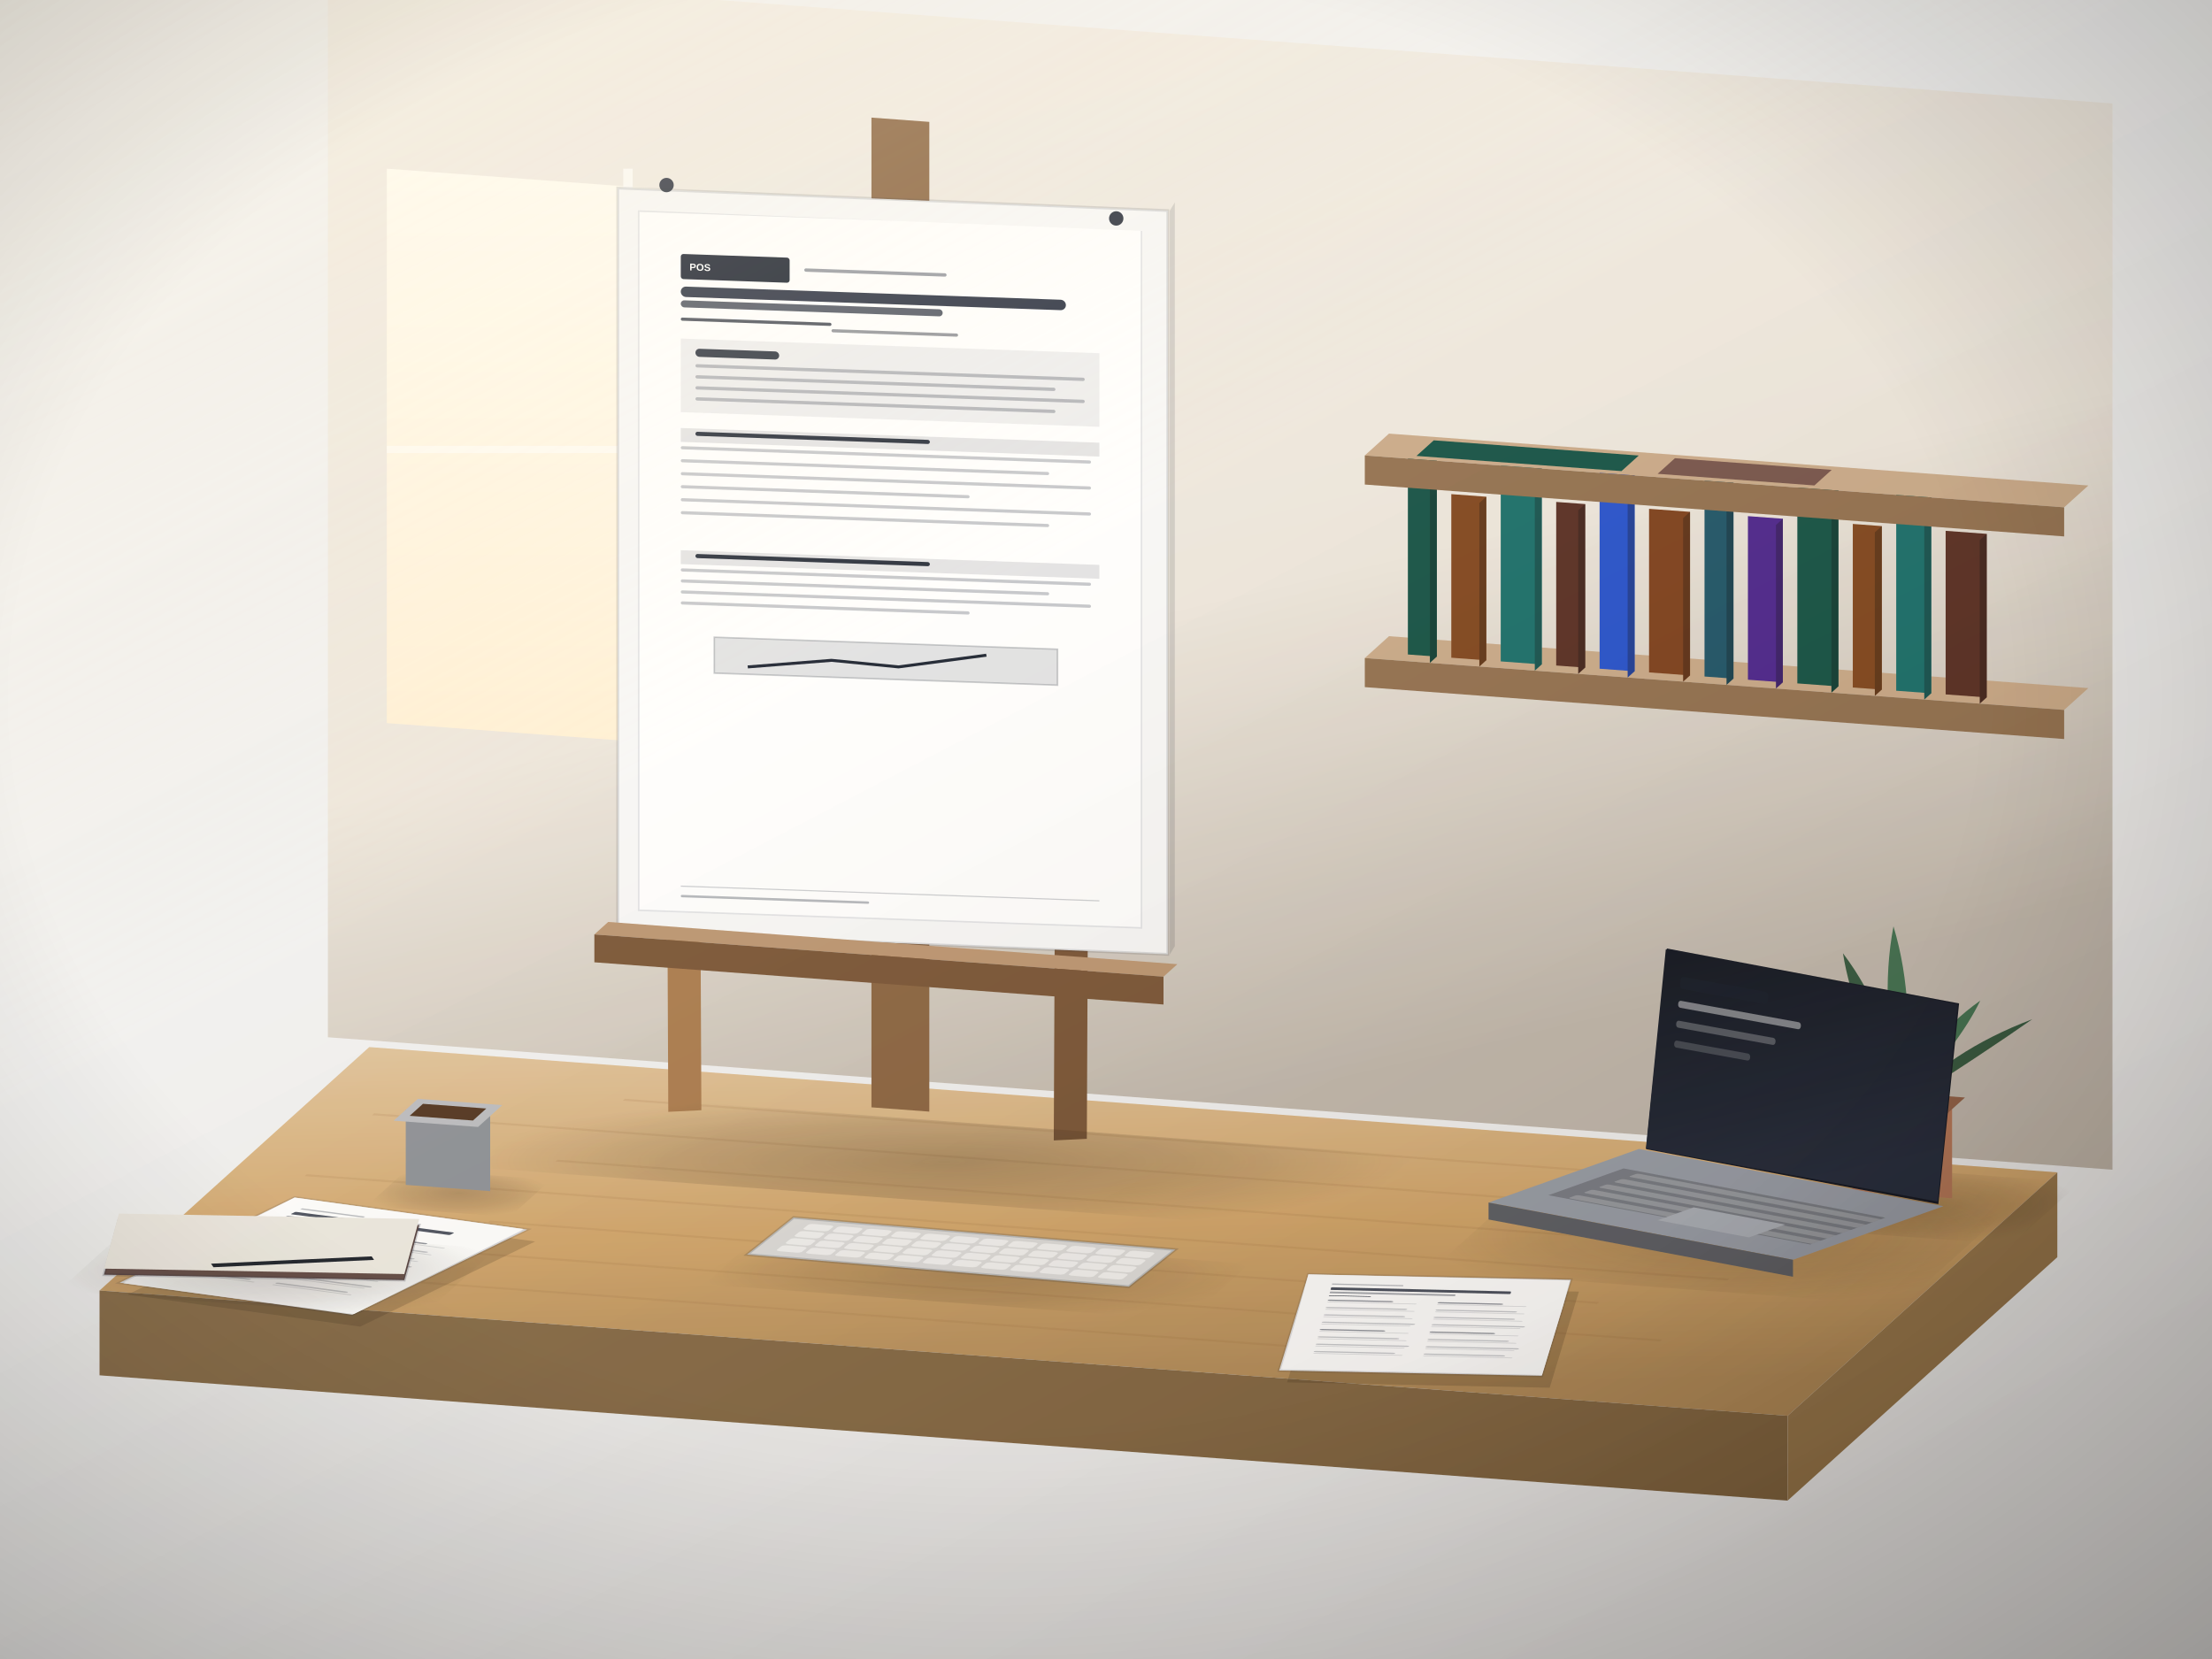
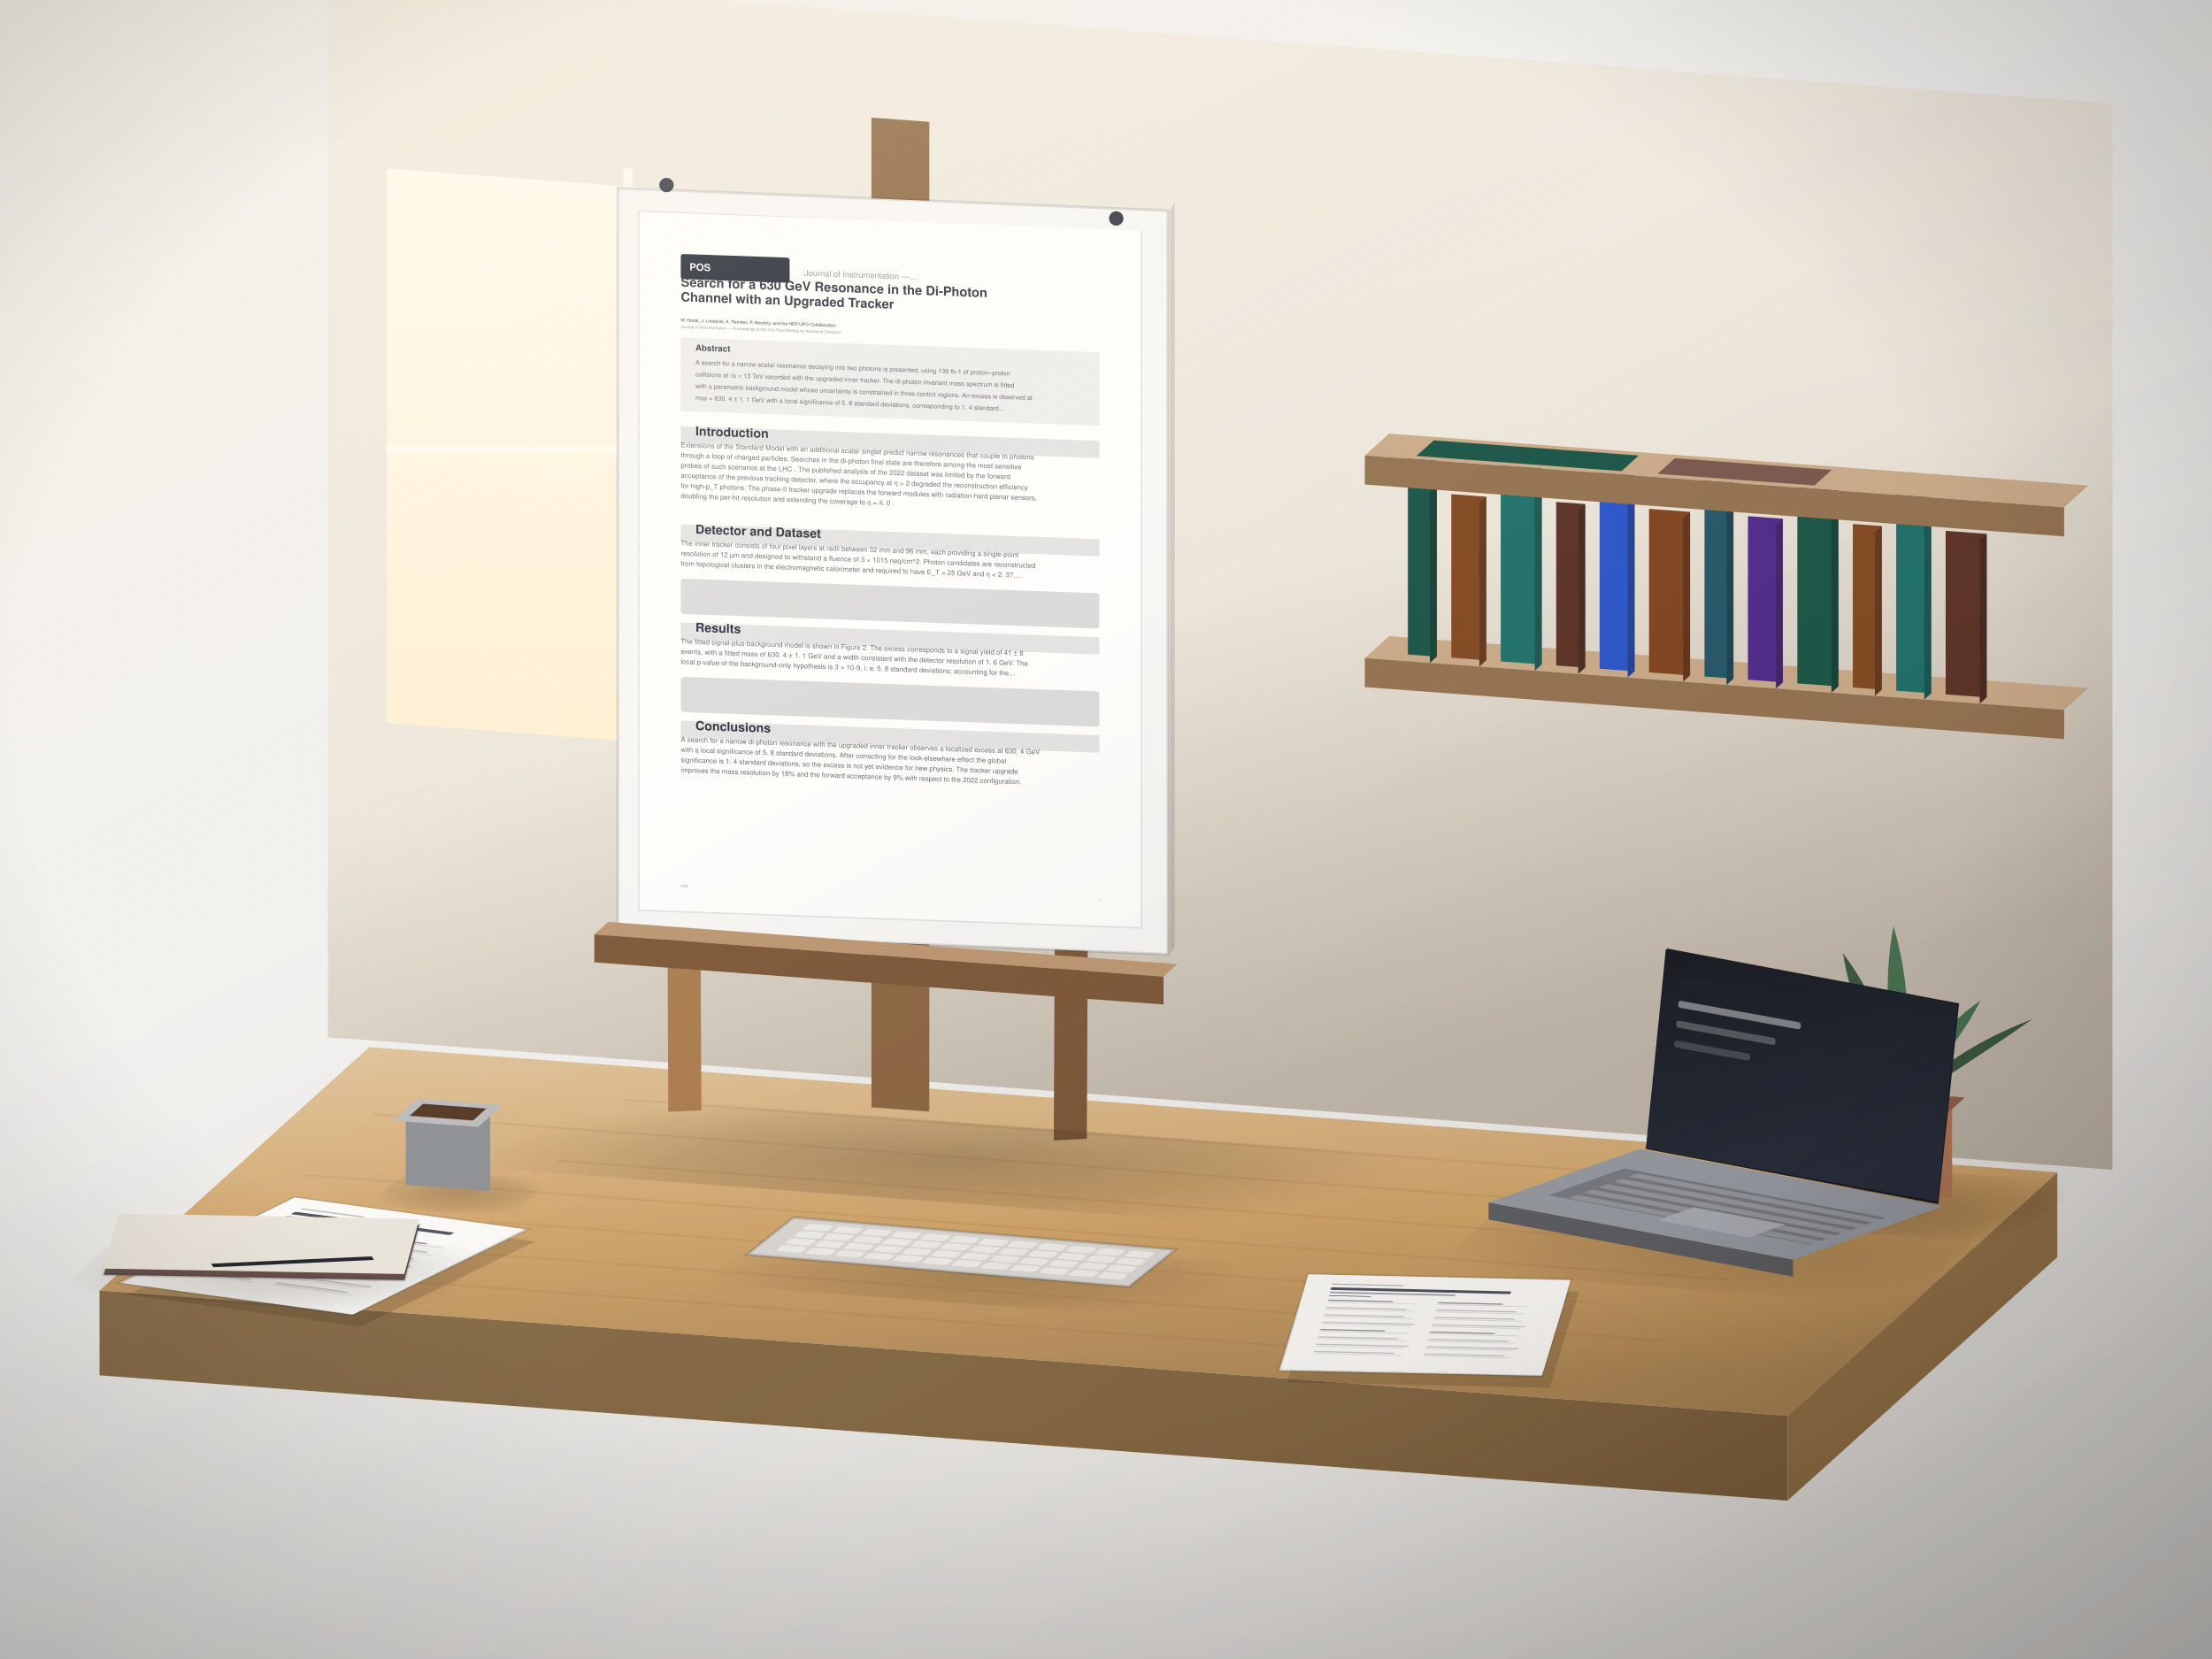
<svg xmlns="http://www.w3.org/2000/svg" width="800" height="600" viewBox="0 0 800 600" role="img" aria-label="PoS Proceedings template preview" data-template-id="pos-proceedings">
  <defs>
    <linearGradient id="tp-pos-proceedings-wall-1" x1="0" y1="0" x2="0.35" y2="1">
      <stop offset="0" stop-color="#f0ebe3" />
      <stop offset="0.62" stop-color="#ece5db" />
      <stop offset="1" stop-color="#bfb6ab" />
    </linearGradient>
    <linearGradient id="tp-pos-proceedings-window-2" x1="0" y1="0" x2="0" y2="1">
      <stop offset="0" stop-color="#FFFCF2" />
      <stop offset="1" stop-color="#FFEFD2" />
    </linearGradient>
    <linearGradient id="tp-pos-proceedings-desk-3" x1="0" y1="0" x2="0.15" y2="1">
      <stop offset="0" stop-color="#e0c299" />
      <stop offset="0.55" stop-color="#d0a265" />
      <stop offset="1" stop-color="#af8855" />
    </linearGradient>
    <clipPath id="tp-pos-proceedings-grain-4">
      <path d="M133.54 378.69 L744.06 424 L646.52 512.04 L36 466.73 Z" />
    </clipPath>
    <radialGradient id="tp-pos-proceedings-shadow-5" cx="0.5" cy="0.5" r="0.5">
      <stop offset="0" stop-color="#22160A" stop-opacity="0.26" />
      <stop offset="0.6" stop-color="#22160A" stop-opacity="0.13" />
      <stop offset="1" stop-color="#22160A" stop-opacity="0" />
    </radialGradient>
    <clipPath id="tp-pos-proceedings-board-6">
      <path d="M230.71 76.05 L414.42 83.58 L414.42 337.67 L230.71 330.14 Z" />
    </clipPath>
    <radialGradient id="tp-pos-proceedings-shadow-7" cx="0.5" cy="0.5" r="0.5">
      <stop offset="0" stop-color="#22160A" stop-opacity="0.24" />
      <stop offset="0.6" stop-color="#22160A" stop-opacity="0.12" />
      <stop offset="1" stop-color="#22160A" stop-opacity="0" />
    </radialGradient>
    <radialGradient id="tp-pos-proceedings-shadow-8" cx="0.5" cy="0.5" r="0.5">
      <stop offset="0" stop-color="#22160A" stop-opacity="0.22" />
      <stop offset="0.6" stop-color="#22160A" stop-opacity="0.11" />
      <stop offset="1" stop-color="#22160A" stop-opacity="0" />
    </radialGradient>
    <radialGradient id="tp-pos-proceedings-shadow-9" cx="0.5" cy="0.5" r="0.5">
      <stop offset="0" stop-color="#22160A" stop-opacity="0.2" />
      <stop offset="0.6" stop-color="#22160A" stop-opacity="0.1" />
      <stop offset="1" stop-color="#22160A" stop-opacity="0" />
    </radialGradient>
    <clipPath id="tp-pos-proceedings-keys-10">
      <path d="M587.18 422.58 L681.87 440.39 L654.68 450.08 L559.98 432.27 Z" />
    </clipPath>
    <clipPath id="tp-pos-proceedings-screen-11">
      <path d="M602.46 343.37 L708.16 363.24 L700.66 435.82 L594.95 415.95 Z" />
    </clipPath>
    <linearGradient id="tp-pos-proceedings-page-12" x1="0" y1="1" x2="1" y2="0">
      <stop offset="0" stop-color="#FFFFFF" />
      <stop offset="1" stop-color="#ececee" />
    </linearGradient>
    <clipPath id="tp-pos-proceedings-sheet-13">
      <path d="M106.56 433.11 L190.68 444.69 L127.42 475.48 L43.3 463.9 Z" />
    </clipPath>
    <linearGradient id="tp-pos-proceedings-page-14" x1="0" y1="1" x2="1" y2="0">
      <stop offset="0" stop-color="#FFFFFF" />
      <stop offset="1" stop-color="#ececee" />
    </linearGradient>
    <clipPath id="tp-pos-proceedings-sheet-15">
      <path d="M473.2 460.89 L568.17 462.82 L557.6 497.59 L462.62 495.65 Z" />
    </clipPath>
    <radialGradient id="tp-pos-proceedings-shadow-16" cx="0.5" cy="0.5" r="0.5">
      <stop offset="0" stop-color="#22160A" stop-opacity="0.2" />
      <stop offset="0.6" stop-color="#22160A" stop-opacity="0.1" />
      <stop offset="1" stop-color="#22160A" stop-opacity="0" />
    </radialGradient>
    <clipPath id="tp-pos-proceedings-keys-17">
      <path d="M286.99 440.33 L425.05 451.94 L408.23 465.34 L270.16 453.73 Z" />
    </clipPath>
    <radialGradient id="tp-pos-proceedings-shadow-18" cx="0.5" cy="0.5" r="0.5">
      <stop offset="0" stop-color="#22160A" stop-opacity="0.22" />
      <stop offset="0.6" stop-color="#22160A" stop-opacity="0.11" />
      <stop offset="1" stop-color="#22160A" stop-opacity="0" />
    </radialGradient>
    <linearGradient id="tp-pos-proceedings-warm-19" x1="0" y1="0" x2="0.7" y2="1">
      <stop offset="0" stop-color="#FFF4DC" stop-opacity="0.42" />
      <stop offset="0.45" stop-color="#FFF4DC" stop-opacity="0.1" />
      <stop offset="1" stop-color="#3B2410" stop-opacity="0.14" />
    </linearGradient>
    <radialGradient id="tp-pos-proceedings-vignette-20" cx="0.45" cy="0.42" r="0.8">
      <stop offset="0.55" stop-color="#000000" stop-opacity="0" />
      <stop offset="1" stop-color="#000000" stop-opacity="0.28" />
    </radialGradient>
  </defs>
  <path d="M118.59 375.14 L764 423.04 L764 37.42 L118.59 -10.48 Z" fill="url(#tp-pos-proceedings-wall-1)" />
  <path d="M139.9 261.52 L314.33 274.47 L314.33 73.95 L139.9 61 Z" fill="url(#tp-pos-proceedings-window-2)" />
  <rect x="225.41" y="61" width="3.4" height="200.52" fill="#FFFFFF" opacity="0.72" />
  <rect x="139.9" y="161.26" width="174.43" height="2.6" fill="#FFFFFF" opacity="0.55" />
  <path d="M502.35 230.09 L755.28 248.86 L746.53 256.76 L493.6 237.99 Z" fill="#c7a684" />
  <path d="M493.6 248.51 L746.53 267.28 L746.53 256.76 L493.6 237.99 Z" fill="#8d6a48" />
  <path d="M509.18 236.7 L519.64 237.48 L519.64 165.18 L509.18 164.4 Z" fill="#094a3d" />
  <path d="M519.64 237.48 L517.14 239.74 L517.14 167.44 L519.64 165.18 Z" fill="#06352c" />
  <path d="M524.88 237.87 L537.52 238.81 L537.52 179.65 L524.88 178.71 Z" fill="#7b3e14" />
  <path d="M537.52 238.81 L535.02 241.07 L535.02 181.91 L537.52 179.65 Z" fill="#592d0e" />
  <path d="M542.76 239.2 L557.58 240.3 L557.58 167.99 L542.76 166.89 Z" fill="#0f6864" />
  <path d="M557.58 240.3 L555.08 242.55 L555.08 170.25 L557.58 167.99 Z" fill="#0b4b48" />
  <path d="M562.82 240.69 L573.28 241.46 L573.28 182.3 L562.82 181.53 Z" fill="#51251a" />
  <path d="M573.28 241.46 L570.78 243.72 L570.78 184.56 L573.28 182.3 Z" fill="#3a1b13" />
  <path d="M578.52 241.85 L591.16 242.79 L591.16 170.49 L578.52 169.55 Z" fill="#1c4aca" />
  <path d="M591.16 242.79 L588.66 245.05 L588.66 172.74 L591.16 170.49 Z" fill="#143591" />
  <path d="M596.4 243.18 L611.22 244.28 L611.22 185.12 L596.4 184.02 Z" fill="#783813" />
  <path d="M611.22 244.28 L608.72 246.54 L608.72 187.38 L611.22 185.12 Z" fill="#56280e" />
  <path d="M616.46 244.67 L626.92 245.44 L626.92 173.14 L616.46 172.36 Z" fill="#144d62" />
  <path d="M626.92 245.44 L624.42 247.7 L624.42 175.4 L626.92 173.14 Z" fill="#0e3747" />
  <path d="M632.16 245.83 L644.8 246.77 L644.8 187.61 L632.16 186.67 Z" fill="#451c88" />
  <path d="M644.8 246.77 L642.3 249.03 L642.3 189.87 L644.8 187.61 Z" fill="#321462" />
  <path d="M650.03 247.16 L664.86 248.26 L664.86 175.96 L650.03 174.85 Z" fill="#094a3d" />
  <path d="M664.86 248.26 L662.36 250.52 L662.36 178.21 L664.86 175.96 Z" fill="#06352c" />
  <path d="M670.09 248.65 L680.56 249.42 L680.56 190.27 L670.09 189.49 Z" fill="#7b3e14" />
  <path d="M680.56 249.42 L678.06 251.68 L678.06 192.52 L680.56 190.27 Z" fill="#592d0e" />
  <path d="M685.79 249.81 L698.44 250.75 L698.44 178.45 L685.79 177.51 Z" fill="#0f6864" />
  <path d="M698.44 250.75 L695.94 253.01 L695.94 180.7 L698.44 178.45 Z" fill="#0b4b48" />
  <path d="M703.67 251.14 L718.5 252.24 L718.5 193.08 L703.67 191.98 Z" fill="#51251a" />
  <path d="M718.5 252.24 L716 254.5 L716 195.34 L718.5 193.08 Z" fill="#3a1b13" />
  <path d="M502.35 156.82 L755.28 175.59 L746.53 183.49 L493.6 164.72 Z" fill="#c7a684" />
  <path d="M493.6 175.24 L746.53 194.01 L746.53 183.49 L493.6 164.72 Z" fill="#8d6a48" />
  <path d="M518.54 159.25 L592.68 164.75 L586.42 170.39 L512.29 164.89 Z" fill="#094a3d" />
  <path d="M605.76 165.72 L662.45 169.93 L656.2 175.57 L599.51 171.36 Z" fill="#704c43" />
  <path d="M133.54 378.69 L744.06 424 L646.52 512.04 L36 466.73 Z" fill="url(#tp-pos-proceedings-desk-3)" />
  <path d="M36 497.4 L646.52 542.71 L646.52 512.04 L36 466.73 Z" fill="#81643f" />
  <path d="M646.52 542.71 L744.06 454.67 L744.06 424 L646.52 512.04 Z" fill="#967549" />
  <g clip-path="url(#tp-pos-proceedings-grain-4)">
    <g transform="matrix(4.36 0.32 -1.25 1.13 133.54 378.69)">
      <rect x="24" y="9.75" width="92" height="0.6" fill="#8A5A2B" opacity="0.13" />
      <rect x="6" y="19.5" width="118" height="0.6" fill="#8A5A2B" opacity="0.13" />
      <rect x="24" y="29.25" width="92" height="0.6" fill="#8A5A2B" opacity="0.13" />
      <rect x="6" y="39" width="118" height="0.6" fill="#8A5A2B" opacity="0.13" />
      <rect x="24" y="48.75" width="92" height="0.6" fill="#8A5A2B" opacity="0.13" />
      <rect x="6" y="58.5" width="118" height="0.6" fill="#8A5A2B" opacity="0.13" />
      <rect x="24" y="68.25" width="92" height="0.6" fill="#8A5A2B" opacity="0.13" />
    </g>
  </g>
  <path d="M241.7 402.11 L240.21 76.91 L252.18 76.34 L253.66 401.53 Z" fill="#a77647" />
  <path d="M381.11 412.45 L382.59 87.48 L394.56 86.9 L393.07 411.88 Z" fill="#744e2e" />
  <path d="M315.17 400.48 L315.17 42.53 L336.1 44.08 L336.1 402.03 Z" fill="#865e39" />
  <path d="M201.62 395.08 L511.41 418.07 L481.4 445.16 L171.61 422.17 Z" fill="url(#tp-pos-proceedings-shadow-5)" />
  <path d="M423.06 76.2 L424.9 73.18 L424.9 342.18 L423.06 345.19 Z" fill="#0F172A24" />
  <path d="M223.41 68 L422.35 76.16 L422.35 345.15 L223.41 336.99 Z" fill="#f7f7f7" stroke="#0F172A24" />
  <g clip-path="url(#tp-pos-proceedings-board-6)">
    <g transform="matrix(0.57 0.02 0 0.56 230.71 76.05)">
      <rect width="320" height="452.57" fill="#FFFFFF" />
      <rect x="0.5" y="0.5" width="319" height="451.57" fill="none" stroke="#0F172A1f" />
      <rect x="27.2" y="27.2" width="69.06" height="16.22" rx="1.74" fill="#111827" />
-       <text x="32.72" y="37.63" font-size="6.37" font-family="Arial, sans-serif" font-weight="700" fill="#FFFFFF">POS</text>
-       <rect x="105.55" y="33.72" width="90.3" height="2.17" rx="1.09" fill="#0F172A73" opacity="1" />
-       <rect x="27.2" y="48.2" width="244.35" height="6.73" rx="3.37" fill="#0F172A" opacity="0.92" />
-       <rect x="27.2" y="57.11" width="166.16" height="4.56" rx="2.28" fill="#0F172A" opacity="0.75" />
-       <rect x="27.2" y="68.29" width="95.62" height="2.04" rx="1.02" fill="#111827c7" opacity="1" />
-       <rect x="122.82" y="72.37" width="80.32" height="2.04" rx="1.02" fill="#1118277a" opacity="1" />
-       <rect x="27.2" y="81.87" width="265.6" height="47.52" fill="#11182713" />
-       <rect x="36.5" y="88.05" width="53.12" height="5.23" rx="2.61" fill="#111827" opacity="0.9" />
-       <rect x="36.5" y="98.03" width="247.01" height="2.14" rx="1.07" fill="#0F172A47" opacity="1" />
-       <rect x="36.5" y="105.16" width="228.42" height="2.14" rx="1.07" fill="#0F172A47" opacity="1" />
-       <rect x="36.5" y="112.28" width="247.01" height="2.14" rx="1.07" fill="#0F172A47" opacity="1" />
-       <rect x="36.5" y="119.41" width="228.42" height="2.14" rx="1.07" fill="#0F172A47" opacity="1" />
-       <rect x="27.2" y="139.64" width="265.6" height="8.96" fill="#1118271f" />
-       <rect x="36.5" y="141.7" width="148.74" height="2.66" rx="1.33" fill="#111827" opacity="0.95" />
-       <rect x="27.2" y="151.33" width="260.29" height="2.04" rx="1.02" fill="#0F172A40" opacity="1" />
-       <rect x="27.2" y="159.72" width="233.73" height="2.04" rx="1.02" fill="#0F172A40" opacity="1" />
-       <rect x="27.2" y="168.11" width="260.29" height="2.04" rx="1.02" fill="#0F172A40" opacity="1" />
-       <rect x="27.2" y="176.5" width="183.26" height="2.04" rx="1.02" fill="#0F172A40" opacity="1" />
-       <rect x="27.2" y="184.9" width="260.29" height="2.04" rx="1.02" fill="#0F172A40" opacity="1" />
-       <rect x="27.2" y="193.29" width="233.73" height="2.04" rx="1.02" fill="#0F172A40" opacity="1" />
-       <rect x="27.2" y="218.57" width="265.6" height="8.96" fill="#1118271f" />
-       <rect x="36.5" y="220.63" width="148.74" height="2.66" rx="1.33" fill="#111827" opacity="0.95" />
-       <rect x="27.2" y="230.26" width="260.29" height="2.04" rx="1.02" fill="#0F172A40" opacity="1" />
-       <rect x="27.2" y="237.36" width="233.73" height="2.04" rx="1.02" fill="#0F172A40" opacity="1" />
-       <rect x="27.2" y="244.47" width="260.29" height="2.04" rx="1.02" fill="#0F172A40" opacity="1" />
-       <rect x="27.2" y="251.57" width="183.26" height="2.04" rx="1.02" fill="#0F172A40" opacity="1" />
-       <rect x="48.45" y="273.98" width="217.79" height="23.22" fill="#11182721" stroke="#11182738" />
-       <path d="M69.7 292.42 L122.82 286.27 L165.31 289 L221.09 279.44" fill="none" stroke="#111827" stroke-width="1.92" />
-       <rect x="27.2" y="435.16" width="265.6" height="0.72" fill="#0F172A38" />
-       <rect x="27.2" y="441.15" width="119.52" height="1.54" rx="0.77" fill="#0F172A52" opacity="1" />
+       <text x="32.72" y="37.63" font-size="6.37" font-family="Helvetica, Arial, sans-serif" font-weight="700" fill="#FFFFFF">POS</text>
+       <text x="105.55" y="38.5" font-family="Helvetica, Arial, sans-serif" font-size="5.21" fill="#0F172A80">Journal of Instrumentation —…</text>
+       <text x="27.2" y="48.2" font-family="Helvetica, Arial, sans-serif" font-size="8.24" fill="#0F172A" font-weight="700" opacity="0.95">Search for a 630 GeV Resonance in the Di-Photon</text>
+       <text x="27.2" y="57.75" font-family="Helvetica, Arial, sans-serif" font-size="8.24" fill="#0F172A" font-weight="700" opacity="0.95">Channel with an Upgraded Tracker</text>
+       <text x="27.2" y="70.85" font-family="Helvetica, Arial, sans-serif" font-size="2.81" fill="#111827e6">M. Horák, J. Lindqvist, A. Ramirez, P. Novotný, and the HEP-UPG Collaboration</text>
+       <text x="27.2" y="75.06" font-family="Helvetica, Arial, sans-serif" font-size="2.53" fill="#0F172A80">Journal of Instrumentation — Proceedings of the 21st Pisa Meeting on Advanced Detectors</text>
+       <rect x="27.2" y="81.23" width="265.6" height="47.52" fill="#11182713" />
+       <text x="36.5" y="89.31" font-family="Helvetica, Arial, sans-serif" font-size="5.46" fill="#111827" font-weight="700" opacity="0.9">Abstract</text>
+       <text x="36.5" y="98.34" font-family="Helvetica, Arial, sans-serif" font-size="4.04" fill="#0F172Aa8">A search for a narrow scalar resonance decaying into two photons is presented, using 139 fb-1 of proton–proton</text>
+       <text x="36.5" y="105.94" font-family="Helvetica, Arial, sans-serif" font-size="4.04" fill="#0F172Aa8">collisions at √s = 13 TeV recorded with the upgraded inner tracker. The di-photon invariant mass spectrum is fitted</text>
+       <text x="36.5" y="113.55" font-family="Helvetica, Arial, sans-serif" font-size="4.04" fill="#0F172Aa8">with a parametric background model whose uncertainty is constrained in three control regions. An excess is observed at</text>
+       <text x="36.5" y="121.15" font-family="Helvetica, Arial, sans-serif" font-size="4.04" fill="#0F172Aa8">mγγ = 630. 4 ± 1. 1 GeV with a local significance of 5. 8 standard deviations, corresponding to 1. 4 standard…</text>
+       <rect x="27.2" y="138.47" width="265.6" height="11.16" fill="#1118271f" />
+       <text x="36.5" y="144.05" font-family="Helvetica, Arial, sans-serif" font-size="7.97" fill="#111827" font-weight="700" opacity="0.95">Introduction</text>
+       <text x="27.2" y="152.02" font-family="Helvetica, Arial, sans-serif" font-size="4.38" fill="#0F172Aad">Extensions of the Standard Model with an additional scalar singlet predict narrow resonances that couple to photons</text>
+       <text x="27.2" y="158.59" font-family="Helvetica, Arial, sans-serif" font-size="4.38" fill="#0F172Aad">through a loop of charged particles. Searches in the di-photon final state are therefore among the most sensitive</text>
+       <text x="27.2" y="165.17" font-family="Helvetica, Arial, sans-serif" font-size="4.38" fill="#0F172Aad">probes of such scenarios at the LHC . The published analysis of the 2022 dataset was limited by the forward</text>
+       <text x="27.2" y="171.74" font-family="Helvetica, Arial, sans-serif" font-size="4.38" fill="#0F172Aad">acceptance of the previous tracking detector, where the occupancy at η &gt; 2 degraded the reconstruction efficiency</text>
+       <text x="27.2" y="178.31" font-family="Helvetica, Arial, sans-serif" font-size="4.38" fill="#0F172Aad">for high-p_T photons. The phase-II tracker upgrade replaces the forward modules with radiation-hard planar sensors,</text>
+       <text x="27.2" y="184.89" font-family="Helvetica, Arial, sans-serif" font-size="4.38" fill="#0F172Aad">doubling the per-hit resolution and extending the coverage to η = 4. 0 .</text>
+       <rect x="27.2" y="201.88" width="265.6" height="11.16" fill="#1118271f" />
+       <text x="36.5" y="207.46" font-family="Helvetica, Arial, sans-serif" font-size="7.97" fill="#111827" font-weight="700" opacity="0.95">Detector and Dataset</text>
+       <text x="27.2" y="215.42" font-family="Helvetica, Arial, sans-serif" font-size="4.38" fill="#0F172Aad">The inner tracker consists of four pixel layers at radii between 32 mm and 96 mm, each providing a single-point</text>
+       <text x="27.2" y="222" font-family="Helvetica, Arial, sans-serif" font-size="4.38" fill="#0F172Aad">resolution of 12 µm and designed to withstand a fluence of 3 × 1015 neq/cm^2. Photon candidates are reconstructed</text>
+       <text x="27.2" y="228.57" font-family="Helvetica, Arial, sans-serif" font-size="4.38" fill="#0F172Aad">from topological clusters in the electromagnetic calorimeter and required to have E_T &gt; 25 GeV and η &lt; 2. 37,…</text>
+       <rect x="27.2" y="236.9" width="265.6" height="22.83" rx="2" fill="#11182729" />
+       <rect x="27.2" y="265.29" width="265.6" height="11.16" fill="#1118271f" />
+       <text x="36.5" y="270.86" font-family="Helvetica, Arial, sans-serif" font-size="7.97" fill="#111827" font-weight="700" opacity="0.95">Results</text>
+       <text x="27.2" y="278.83" font-family="Helvetica, Arial, sans-serif" font-size="4.38" fill="#0F172Aad">The fitted signal-plus-background model is shown in Figure 2. The excess corresponds to a signal yield of 41 ± 8</text>
+       <text x="27.2" y="285.4" font-family="Helvetica, Arial, sans-serif" font-size="4.38" fill="#0F172Aad">events, with a fitted mass of 630. 4 ± 1. 1 GeV and a width consistent with the detector resolution of 1. 6 GeV. The</text>
+       <text x="27.2" y="291.98" font-family="Helvetica, Arial, sans-serif" font-size="4.38" fill="#0F172Aad">local p-value of the background-only hypothesis is 3 × 10-9, i. e. 5. 8 standard deviations; accounting for the…</text>
+       <rect x="27.2" y="300.3" width="265.6" height="22.83" rx="2" fill="#11182729" />
+       <rect x="27.2" y="328.69" width="265.6" height="11.16" fill="#1118271f" />
+       <text x="36.5" y="334.27" font-family="Helvetica, Arial, sans-serif" font-size="7.97" fill="#111827" font-weight="700" opacity="0.95">Conclusions</text>
+       <text x="27.2" y="342.24" font-family="Helvetica, Arial, sans-serif" font-size="4.38" fill="#0F172Aad">A search for a narrow di-photon resonance with the upgraded inner tracker observes a localized excess at 630. 4 GeV</text>
+       <text x="27.2" y="348.81" font-family="Helvetica, Arial, sans-serif" font-size="4.38" fill="#0F172Aad">with a local significance of 5. 8 standard deviations. After correcting for the look-elsewhere effect the global</text>
+       <text x="27.2" y="355.38" font-family="Helvetica, Arial, sans-serif" font-size="4.38" fill="#0F172Aad">significance is 1. 4 standard deviations, so the excess is not yet evidence for new physics. The tracker upgrade</text>
+       <text x="27.2" y="361.96" font-family="Helvetica, Arial, sans-serif" font-size="4.38" fill="#0F172Aad">improves the mass resolution by 18% and the forward acceptance by 9% with respect to the 2022 configuration.</text>
+       <text x="27.2" y="436.25" font-family="Helvetica, Arial, sans-serif" font-size="2.26" fill="#0F172A80">POS</text>
+       <text x="292.8" y="436.25" font-family="Helvetica, Arial, sans-serif" font-size="2.26" fill="#0F172A80">1</text>
    </g>
  </g>
  <circle cx="241.06" cy="66.93" r="2.6" fill="#111827eb" />
  <circle cx="403.7" cy="79" r="2.6" fill="#111827eb" />
  <path d="M214.96 337.95 L420.8 353.23 L425.8 348.71 L219.96 333.43 Z" fill="#b9916c" />
  <path d="M214.96 348.03 L420.8 363.3 L420.8 353.23 L214.96 337.95 Z" fill="#744e2e" />
  <path d="M658.4 420.73 L752.28 427.69 L727.43 450.12 L633.55 443.16 Z" fill="url(#tp-pos-proceedings-shadow-7)" />
  <path d="M669.89 430.71 L706 433.39 L706 401.14 L669.89 398.46 Z" fill="#b27354" />
  <path d="M674.55 394.25 L710.66 396.93 L701.34 405.34 L665.23 402.66 Z" fill="#8e5c43" />
  <path d="M687.94 399.8 Q662.48 382.67 651.03 373.55 Q676.48 382.67 687.94 399.8" fill="#294f35" opacity="0.96" />
  <path d="M687.94 399.8 Q664.55 375.15 655.15 358.49 Q678.55 375.15 687.94 399.8" fill="#366947" opacity="0.96" />
  <path d="M687.94 399.8 Q670.23 368.28 666.53 344.75 Q684.23 368.28 687.94 399.8" fill="#294f35" opacity="0.96" />
  <path d="M687.94 399.8 Q679.37 363.41 684.8 335.03 Q693.37 363.41 687.94 399.8" fill="#366947" opacity="0.96" />
  <path d="M687.94 399.8 Q686.41 376.84 698.88 361.88 Q700.41 376.84 687.94 399.8" fill="#294f35" opacity="0.96" />
  <path d="M687.94 399.8 Q695.06 376.85 716.17 361.9 Q709.06 376.85 687.94 399.8" fill="#366947" opacity="0.96" />
  <path d="M687.94 399.8 Q704.48 380.21 735.01 368.61 Q718.48 380.21 687.94 399.8" fill="#294f35" opacity="0.96" />
  <path d="M147.36 422.85 L199.25 426.7 L184.37 440.13 L132.48 436.28 Z" fill="url(#tp-pos-proceedings-shadow-8)" />
  <path d="M146.75 428.53 L177.28 430.79 L177.28 403.63 L146.75 401.36 Z" fill="#888c93" />
  <path d="M151.13 397.41 L181.65 399.68 L172.9 407.58 L142.37 405.31 Z" fill="#b8babe" />
  <path d="M152.97 399.21 L175.87 400.91 L171.05 405.25 L148.16 403.55 Z" fill="#4A2C16" />
  <path d="M165.49 416.73 q10 -3 10 4.5 q0 6.5 -10 3" fill="none" stroke="#888c93" stroke-width="2.4" />
  <path d="M558.45 422.61 L728.52 435.23 L687.71 472.07 L517.63 459.45 Z" fill="url(#tp-pos-proceedings-shadow-9)" />
  <path d="M592.75 415.53 L702.86 436.24 L648.46 455.62 L538.36 434.91 Z" fill="#949aa5" />
  <path d="M538.36 434.91 L648.46 455.62 L648.46 461.75 L538.36 441.05 Z" fill="#565960" />
  <path d="M587.18 422.58 L681.87 440.39 L654.68 450.08 L559.98 432.27 Z" fill="#737881" />
  <g clip-path="url(#tp-pos-proceedings-keys-10)">
    <g transform="matrix(3.67 0.69 -2.67 0.95 587.18 422.58)">
      <rect x="1.8" y="0.61" width="26.4" height="1.22" rx="0.24" fill="#FFFFFF" opacity="0.22" />
      <rect x="1.8" y="2.65" width="26.4" height="1.22" rx="0.24" fill="#FFFFFF" opacity="0.22" />
      <rect x="1.8" y="4.69" width="26.4" height="1.22" rx="0.24" fill="#FFFFFF" opacity="0.22" />
      <rect x="1.8" y="6.73" width="26.4" height="1.22" rx="0.24" fill="#FFFFFF" opacity="0.22" />
      <rect x="1.8" y="8.77" width="26.4" height="1.22" rx="0.24" fill="#FFFFFF" opacity="0.22" />
    </g>
  </g>
  <path d="M612.56 436.66 L645.59 442.87 L632.53 447.52 L599.5 441.31 Z" fill="#a7acb5" />
  <path d="M602.83 343.03 L708.53 362.9 L701.03 435.49 L595.33 415.61 Z" fill="#0b101d" />
  <g clip-path="url(#tp-pos-proceedings-screen-11)">
    <g transform="matrix(0.33 0.06 -0.04 0.4 602.46 343.37)">
      <defs>
        <linearGradient id="neutral-screen-320" x1="0" y1="0" x2="0.6" y2="1">
          <stop offset="0" stop-color="#090e19" />
          <stop offset="1" stop-color="#1d2537" />
        </linearGradient>
      </defs>
      <rect width="320" height="180" fill="url(#neutral-screen-320)" />
      <rect x="19.2" y="21.6" width="96" height="10.8" rx="3.6" fill="#11182780" />
      <rect x="19.2" y="43.2" width="134.4" height="6.3" rx="2.7" fill="#FFFFFF" opacity="0.45" />
      <rect x="19.2" y="61.2" width="108.8" height="6.3" rx="2.7" fill="#FFFFFF" opacity="0.26" />
      <rect x="19.2" y="79.2" width="83.2" height="6.3" rx="2.7" fill="#FFFFFF" opacity="0.18" />
    </g>
  </g>
  <path d="M109.42 437.42 L193.54 449 L130.28 479.79 L46.16 468.21 Z" fill="#2417082e" />
  <path d="M106.56 433.11 L190.68 444.69 L127.42 475.48 L43.3 463.9 Z" fill="url(#tp-pos-proceedings-page-12)" stroke="#0F172A1f" />
  <g clip-path="url(#tp-pos-proceedings-sheet-13)">
    <g transform="matrix(0.38 0.05 -0.2 0.1 106.56 433.11)">
      <rect width="220" height="311.14" fill="#FFFFFF" />
      <rect x="22" y="28" width="59.84" height="3.73" fill="#0F172A" opacity="0.3" />
      <rect x="22" y="40.45" width="151.36" height="8.71" rx="1.24" fill="#0F172A" opacity="0.78" />
      <rect x="22" y="54.45" width="105.6" height="5.6" rx="0.93" fill="#0F172A" opacity="0.38" />
      <rect x="22" y="66.9" width="35.2" height="1.87" fill="#111827d9" />
      <rect x="22" y="80.9" width="55.18" height="3.86" rx="1.93" fill="#0F172A" opacity="0.48" />
      <rect x="22" y="87.65" width="75.24" height="2.31" rx="1.16" fill="#0F172A" opacity="0.15" />
      <rect x="22" y="105.01" width="68.55" height="3.86" rx="1.93" fill="#0F172A" opacity="0.24" />
      <rect x="22" y="111.76" width="75.24" height="2.31" rx="1.16" fill="#0F172A" opacity="0.15" />
      <rect x="22" y="129.12" width="68.55" height="3.86" rx="1.93" fill="#0F172A" opacity="0.24" />
      <rect x="22" y="135.88" width="75.24" height="2.31" rx="1.16" fill="#0F172A" opacity="0.15" />
      <rect x="22" y="153.24" width="78.58" height="3.86" rx="1.93" fill="#0F172A" opacity="0.24" />
      <rect x="22" y="159.99" width="75.24" height="2.31" rx="1.16" fill="#0F172A" opacity="0.15" />
      <rect x="22" y="177.35" width="55.18" height="3.86" rx="1.93" fill="#0F172A" opacity="0.48" />
      <rect x="22" y="184.1" width="75.24" height="2.31" rx="1.16" fill="#0F172A" opacity="0.15" />
      <rect x="22" y="201.47" width="68.55" height="3.86" rx="1.93" fill="#0F172A" opacity="0.24" />
      <rect x="22" y="208.22" width="75.24" height="2.31" rx="1.16" fill="#0F172A" opacity="0.15" />
      <rect x="22" y="225.58" width="78.58" height="3.86" rx="1.93" fill="#0F172A" opacity="0.24" />
      <rect x="22" y="232.33" width="75.24" height="2.31" rx="1.16" fill="#0F172A" opacity="0.15" />
      <rect x="22" y="249.69" width="68.55" height="3.86" rx="1.93" fill="#0F172A" opacity="0.24" />
      <rect x="22" y="256.44" width="75.24" height="2.31" rx="1.16" fill="#0F172A" opacity="0.15" />
      <rect x="114.4" y="80.9" width="55.18" height="3.86" rx="1.93" fill="#0F172A" opacity="0.48" />
      <rect x="114.4" y="87.65" width="75.24" height="2.31" rx="1.16" fill="#0F172A" opacity="0.15" />
      <rect x="114.4" y="105.01" width="68.55" height="3.86" rx="1.93" fill="#0F172A" opacity="0.24" />
      <rect x="114.4" y="111.76" width="75.24" height="2.31" rx="1.16" fill="#0F172A" opacity="0.15" />
      <rect x="114.4" y="129.12" width="68.55" height="3.86" rx="1.93" fill="#0F172A" opacity="0.24" />
      <rect x="114.4" y="135.88" width="75.24" height="2.31" rx="1.16" fill="#0F172A" opacity="0.15" />
      <rect x="114.4" y="153.24" width="78.58" height="3.86" rx="1.93" fill="#0F172A" opacity="0.24" />
      <rect x="114.4" y="159.99" width="75.24" height="2.31" rx="1.16" fill="#0F172A" opacity="0.15" />
      <rect x="114.4" y="177.35" width="55.18" height="3.86" rx="1.93" fill="#0F172A" opacity="0.48" />
      <rect x="114.4" y="184.1" width="75.24" height="2.31" rx="1.16" fill="#0F172A" opacity="0.15" />
      <rect x="114.4" y="201.47" width="68.55" height="3.86" rx="1.93" fill="#0F172A" opacity="0.24" />
      <rect x="114.4" y="208.22" width="75.24" height="2.31" rx="1.16" fill="#0F172A" opacity="0.15" />
      <rect x="114.4" y="225.58" width="78.58" height="3.86" rx="1.93" fill="#0F172A" opacity="0.24" />
      <rect x="114.4" y="232.33" width="75.24" height="2.31" rx="1.16" fill="#0F172A" opacity="0.15" />
      <rect x="114.4" y="249.69" width="68.55" height="3.86" rx="1.93" fill="#0F172A" opacity="0.24" />
      <rect x="114.4" y="256.44" width="75.24" height="2.31" rx="1.16" fill="#0F172A" opacity="0.15" />
    </g>
  </g>
  <path d="M476.06 465.19 L571.03 467.13 L560.46 501.89 L465.49 499.96 Z" fill="#2417082e" />
  <path d="M473.2 460.89 L568.17 462.82 L557.6 497.59 L462.62 495.65 Z" fill="url(#tp-pos-proceedings-page-14)" stroke="#0F172A1f" />
  <g clip-path="url(#tp-pos-proceedings-sheet-15)">
    <g transform="matrix(0.43 0.01 -0.03 0.11 473.2 460.89)">
      <rect width="220" height="311.14" fill="#FFFFFF" />
      <rect x="22" y="28" width="59.84" height="3.73" fill="#0F172A" opacity="0.3" />
      <rect x="22" y="40.45" width="151.36" height="8.71" rx="1.24" fill="#0F172A" opacity="0.78" />
      <rect x="22" y="54.45" width="105.6" height="5.6" rx="0.93" fill="#0F172A" opacity="0.38" />
      <rect x="22" y="66.9" width="35.2" height="1.87" fill="#111827d9" />
      <rect x="22" y="80.9" width="55.18" height="3.86" rx="1.93" fill="#0F172A" opacity="0.48" />
      <rect x="22" y="87.65" width="75.24" height="2.31" rx="1.16" fill="#0F172A" opacity="0.15" />
      <rect x="22" y="105.01" width="68.55" height="3.86" rx="1.93" fill="#0F172A" opacity="0.24" />
      <rect x="22" y="111.76" width="75.24" height="2.31" rx="1.16" fill="#0F172A" opacity="0.15" />
      <rect x="22" y="129.12" width="68.55" height="3.86" rx="1.93" fill="#0F172A" opacity="0.24" />
      <rect x="22" y="135.88" width="75.24" height="2.31" rx="1.16" fill="#0F172A" opacity="0.15" />
      <rect x="22" y="153.24" width="78.58" height="3.86" rx="1.93" fill="#0F172A" opacity="0.24" />
      <rect x="22" y="159.99" width="75.24" height="2.31" rx="1.16" fill="#0F172A" opacity="0.15" />
      <rect x="22" y="177.35" width="55.18" height="3.86" rx="1.93" fill="#0F172A" opacity="0.48" />
      <rect x="22" y="184.1" width="75.24" height="2.31" rx="1.16" fill="#0F172A" opacity="0.15" />
      <rect x="22" y="201.47" width="68.55" height="3.86" rx="1.93" fill="#0F172A" opacity="0.24" />
      <rect x="22" y="208.22" width="75.24" height="2.31" rx="1.16" fill="#0F172A" opacity="0.15" />
      <rect x="22" y="225.58" width="78.58" height="3.86" rx="1.93" fill="#0F172A" opacity="0.24" />
      <rect x="22" y="232.33" width="75.24" height="2.31" rx="1.16" fill="#0F172A" opacity="0.15" />
      <rect x="22" y="249.69" width="68.55" height="3.86" rx="1.93" fill="#0F172A" opacity="0.24" />
      <rect x="22" y="256.44" width="75.24" height="2.31" rx="1.16" fill="#0F172A" opacity="0.15" />
      <rect x="114.4" y="80.9" width="55.18" height="3.86" rx="1.93" fill="#0F172A" opacity="0.48" />
      <rect x="114.4" y="87.65" width="75.24" height="2.31" rx="1.16" fill="#0F172A" opacity="0.15" />
      <rect x="114.4" y="105.01" width="68.55" height="3.86" rx="1.93" fill="#0F172A" opacity="0.24" />
      <rect x="114.4" y="111.76" width="75.24" height="2.31" rx="1.16" fill="#0F172A" opacity="0.15" />
      <rect x="114.4" y="129.12" width="68.55" height="3.86" rx="1.93" fill="#0F172A" opacity="0.24" />
      <rect x="114.4" y="135.88" width="75.24" height="2.31" rx="1.16" fill="#0F172A" opacity="0.15" />
      <rect x="114.4" y="153.24" width="78.58" height="3.86" rx="1.93" fill="#0F172A" opacity="0.24" />
      <rect x="114.4" y="159.99" width="75.24" height="2.31" rx="1.16" fill="#0F172A" opacity="0.15" />
      <rect x="114.4" y="177.35" width="55.18" height="3.86" rx="1.93" fill="#0F172A" opacity="0.48" />
      <rect x="114.4" y="184.1" width="75.24" height="2.31" rx="1.16" fill="#0F172A" opacity="0.15" />
      <rect x="114.4" y="201.47" width="68.55" height="3.86" rx="1.93" fill="#0F172A" opacity="0.24" />
      <rect x="114.4" y="208.22" width="75.24" height="2.31" rx="1.16" fill="#0F172A" opacity="0.15" />
      <rect x="114.4" y="225.58" width="78.58" height="3.86" rx="1.93" fill="#0F172A" opacity="0.24" />
      <rect x="114.4" y="232.33" width="75.24" height="2.31" rx="1.16" fill="#0F172A" opacity="0.15" />
      <rect x="114.4" y="249.69" width="68.55" height="3.86" rx="1.93" fill="#0F172A" opacity="0.24" />
      <rect x="114.4" y="256.44" width="75.24" height="2.31" rx="1.16" fill="#0F172A" opacity="0.15" />
    </g>
  </g>
  <path d="M277.36 444.16 L451.8 457.11 L429.29 477.42 L254.86 464.48 Z" fill="url(#tp-pos-proceedings-shadow-16)" />
  <path d="M286.99 440.33 L425.05 451.94 L408.23 465.34 L270.16 453.73 Z" fill="#dbdad8" stroke="#0F172A2e" />
  <g clip-path="url(#tp-pos-proceedings-keys-17)">
    <g transform="matrix(4.31 0.36 -1.4 1.12 286.99 440.33)">
      <rect x="1.8" y="1.4" width="2.1" height="1.9" rx="0.4" fill="#FFFFFF" opacity="0.6" />
      <rect x="4.25" y="1.4" width="2.1" height="1.9" rx="0.4" fill="#FFFFFF" opacity="0.6" />
      <rect x="6.7" y="1.4" width="2.1" height="1.9" rx="0.4" fill="#FFFFFF" opacity="0.6" />
      <rect x="9.15" y="1.4" width="2.1" height="1.9" rx="0.4" fill="#FFFFFF" opacity="0.6" />
      <rect x="11.6" y="1.4" width="2.1" height="1.9" rx="0.4" fill="#FFFFFF" opacity="0.6" />
      <rect x="14.05" y="1.4" width="2.1" height="1.9" rx="0.4" fill="#FFFFFF" opacity="0.6" />
      <rect x="16.5" y="1.4" width="2.1" height="1.9" rx="0.4" fill="#FFFFFF" opacity="0.6" />
      <rect x="18.95" y="1.4" width="2.1" height="1.9" rx="0.4" fill="#FFFFFF" opacity="0.6" />
      <rect x="21.4" y="1.4" width="2.1" height="1.9" rx="0.4" fill="#FFFFFF" opacity="0.6" />
      <rect x="23.85" y="1.4" width="2.1" height="1.9" rx="0.4" fill="#FFFFFF" opacity="0.6" />
      <rect x="26.3" y="1.4" width="2.1" height="1.9" rx="0.4" fill="#FFFFFF" opacity="0.6" />
      <rect x="28.75" y="1.4" width="2.1" height="1.9" rx="0.4" fill="#FFFFFF" opacity="0.6" />
      <rect x="1.8" y="3.7" width="2.1" height="1.9" rx="0.4" fill="#FFFFFF" opacity="0.6" />
      <rect x="4.25" y="3.7" width="2.1" height="1.9" rx="0.4" fill="#FFFFFF" opacity="0.6" />
      <rect x="6.7" y="3.7" width="2.1" height="1.9" rx="0.4" fill="#FFFFFF" opacity="0.6" />
      <rect x="9.15" y="3.7" width="2.1" height="1.9" rx="0.4" fill="#FFFFFF" opacity="0.6" />
      <rect x="11.6" y="3.7" width="2.1" height="1.9" rx="0.4" fill="#FFFFFF" opacity="0.6" />
      <rect x="14.05" y="3.7" width="2.1" height="1.9" rx="0.4" fill="#FFFFFF" opacity="0.6" />
      <rect x="16.5" y="3.7" width="2.1" height="1.9" rx="0.4" fill="#FFFFFF" opacity="0.6" />
      <rect x="18.95" y="3.7" width="2.1" height="1.9" rx="0.4" fill="#FFFFFF" opacity="0.6" />
      <rect x="21.4" y="3.7" width="2.1" height="1.9" rx="0.4" fill="#FFFFFF" opacity="0.6" />
      <rect x="23.85" y="3.7" width="2.1" height="1.9" rx="0.4" fill="#FFFFFF" opacity="0.6" />
      <rect x="26.3" y="3.7" width="2.1" height="1.9" rx="0.4" fill="#FFFFFF" opacity="0.6" />
      <rect x="28.75" y="3.7" width="2.1" height="1.9" rx="0.4" fill="#FFFFFF" opacity="0.6" />
      <rect x="1.8" y="6" width="2.1" height="1.9" rx="0.4" fill="#FFFFFF" opacity="0.6" />
      <rect x="4.25" y="6" width="2.1" height="1.9" rx="0.4" fill="#FFFFFF" opacity="0.6" />
      <rect x="6.7" y="6" width="2.1" height="1.9" rx="0.4" fill="#FFFFFF" opacity="0.6" />
      <rect x="9.15" y="6" width="2.1" height="1.9" rx="0.4" fill="#FFFFFF" opacity="0.6" />
      <rect x="11.6" y="6" width="2.1" height="1.9" rx="0.4" fill="#FFFFFF" opacity="0.6" />
      <rect x="14.05" y="6" width="2.1" height="1.9" rx="0.4" fill="#FFFFFF" opacity="0.6" />
      <rect x="16.5" y="6" width="2.1" height="1.9" rx="0.4" fill="#FFFFFF" opacity="0.6" />
      <rect x="18.95" y="6" width="2.1" height="1.9" rx="0.4" fill="#FFFFFF" opacity="0.6" />
      <rect x="21.4" y="6" width="2.1" height="1.9" rx="0.4" fill="#FFFFFF" opacity="0.6" />
      <rect x="23.85" y="6" width="2.1" height="1.9" rx="0.4" fill="#FFFFFF" opacity="0.6" />
      <rect x="26.3" y="6" width="2.1" height="1.9" rx="0.4" fill="#FFFFFF" opacity="0.6" />
      <rect x="28.75" y="6" width="2.1" height="1.9" rx="0.4" fill="#FFFFFF" opacity="0.6" />
      <rect x="1.8" y="8.3" width="2.1" height="1.9" rx="0.4" fill="#FFFFFF" opacity="0.6" />
      <rect x="4.25" y="8.3" width="2.1" height="1.9" rx="0.4" fill="#FFFFFF" opacity="0.6" />
      <rect x="6.7" y="8.3" width="2.1" height="1.9" rx="0.4" fill="#FFFFFF" opacity="0.6" />
      <rect x="9.15" y="8.3" width="2.1" height="1.9" rx="0.4" fill="#FFFFFF" opacity="0.6" />
      <rect x="11.6" y="8.3" width="2.1" height="1.9" rx="0.4" fill="#FFFFFF" opacity="0.6" />
      <rect x="14.05" y="8.3" width="2.1" height="1.9" rx="0.4" fill="#FFFFFF" opacity="0.6" />
      <rect x="16.5" y="8.3" width="2.1" height="1.9" rx="0.4" fill="#FFFFFF" opacity="0.6" />
      <rect x="18.95" y="8.3" width="2.1" height="1.9" rx="0.4" fill="#FFFFFF" opacity="0.6" />
      <rect x="21.4" y="8.3" width="2.1" height="1.9" rx="0.4" fill="#FFFFFF" opacity="0.6" />
      <rect x="23.85" y="8.3" width="2.1" height="1.9" rx="0.4" fill="#FFFFFF" opacity="0.6" />
      <rect x="26.3" y="8.3" width="2.1" height="1.9" rx="0.4" fill="#FFFFFF" opacity="0.6" />
      <rect x="28.75" y="8.3" width="2.1" height="1.9" rx="0.4" fill="#FFFFFF" opacity="0.6" />
    </g>
  </g>
  <path d="M48.68 441.98 L179.5 451.69 L151.99 476.52 L21.17 466.81 Z" fill="url(#tp-pos-proceedings-shadow-18)" />
  <path d="M43 441.1 L151.61 443.06 L146.23 462.98 L37.62 461.01 Z" fill="#5a413c" stroke="#0F172A33" />
  <path d="M43 438.91 L151.61 440.87 L146.23 460.78 L37.62 458.82 Z" fill="#ece8e0" />
  <path d="M76.33 457.03 L134.41 454.38 L135.28 455.66 L77.2 458.31 Z" fill="#111620" />
  <rect width="800" height="600" fill="url(#tp-pos-proceedings-warm-19)" />
  <rect width="800" height="600" fill="url(#tp-pos-proceedings-vignette-20)" />
</svg>
